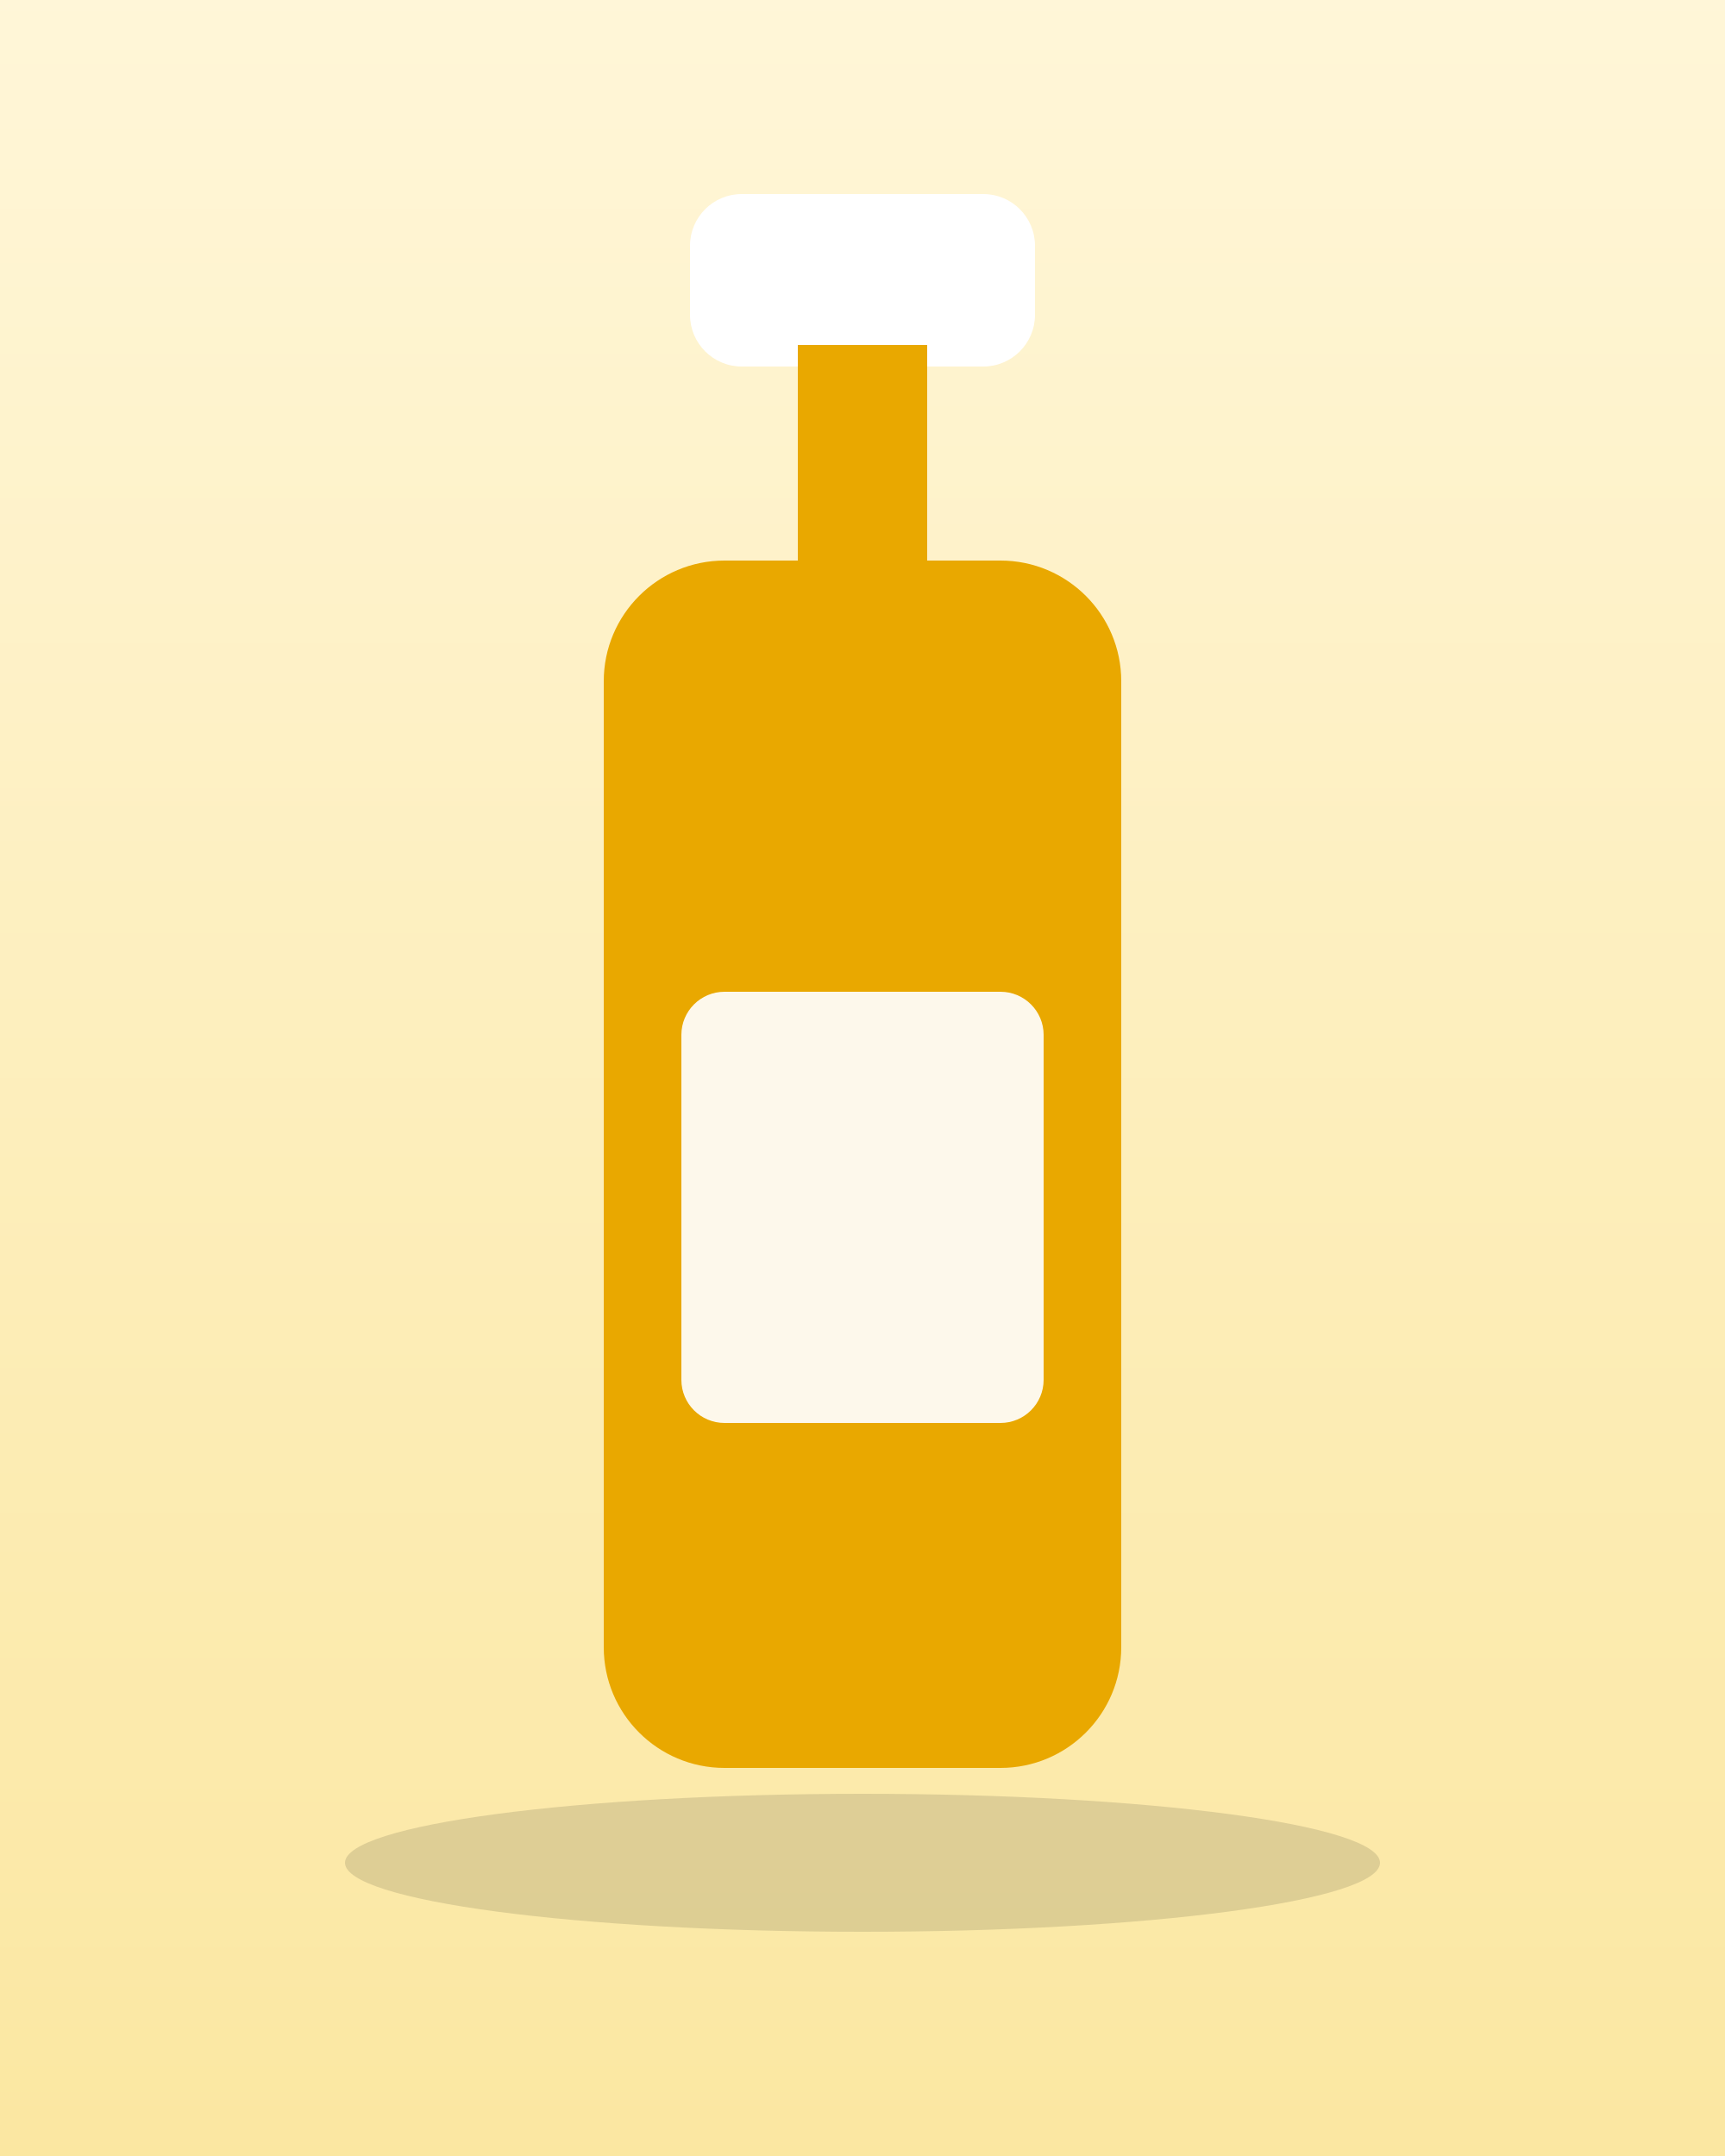
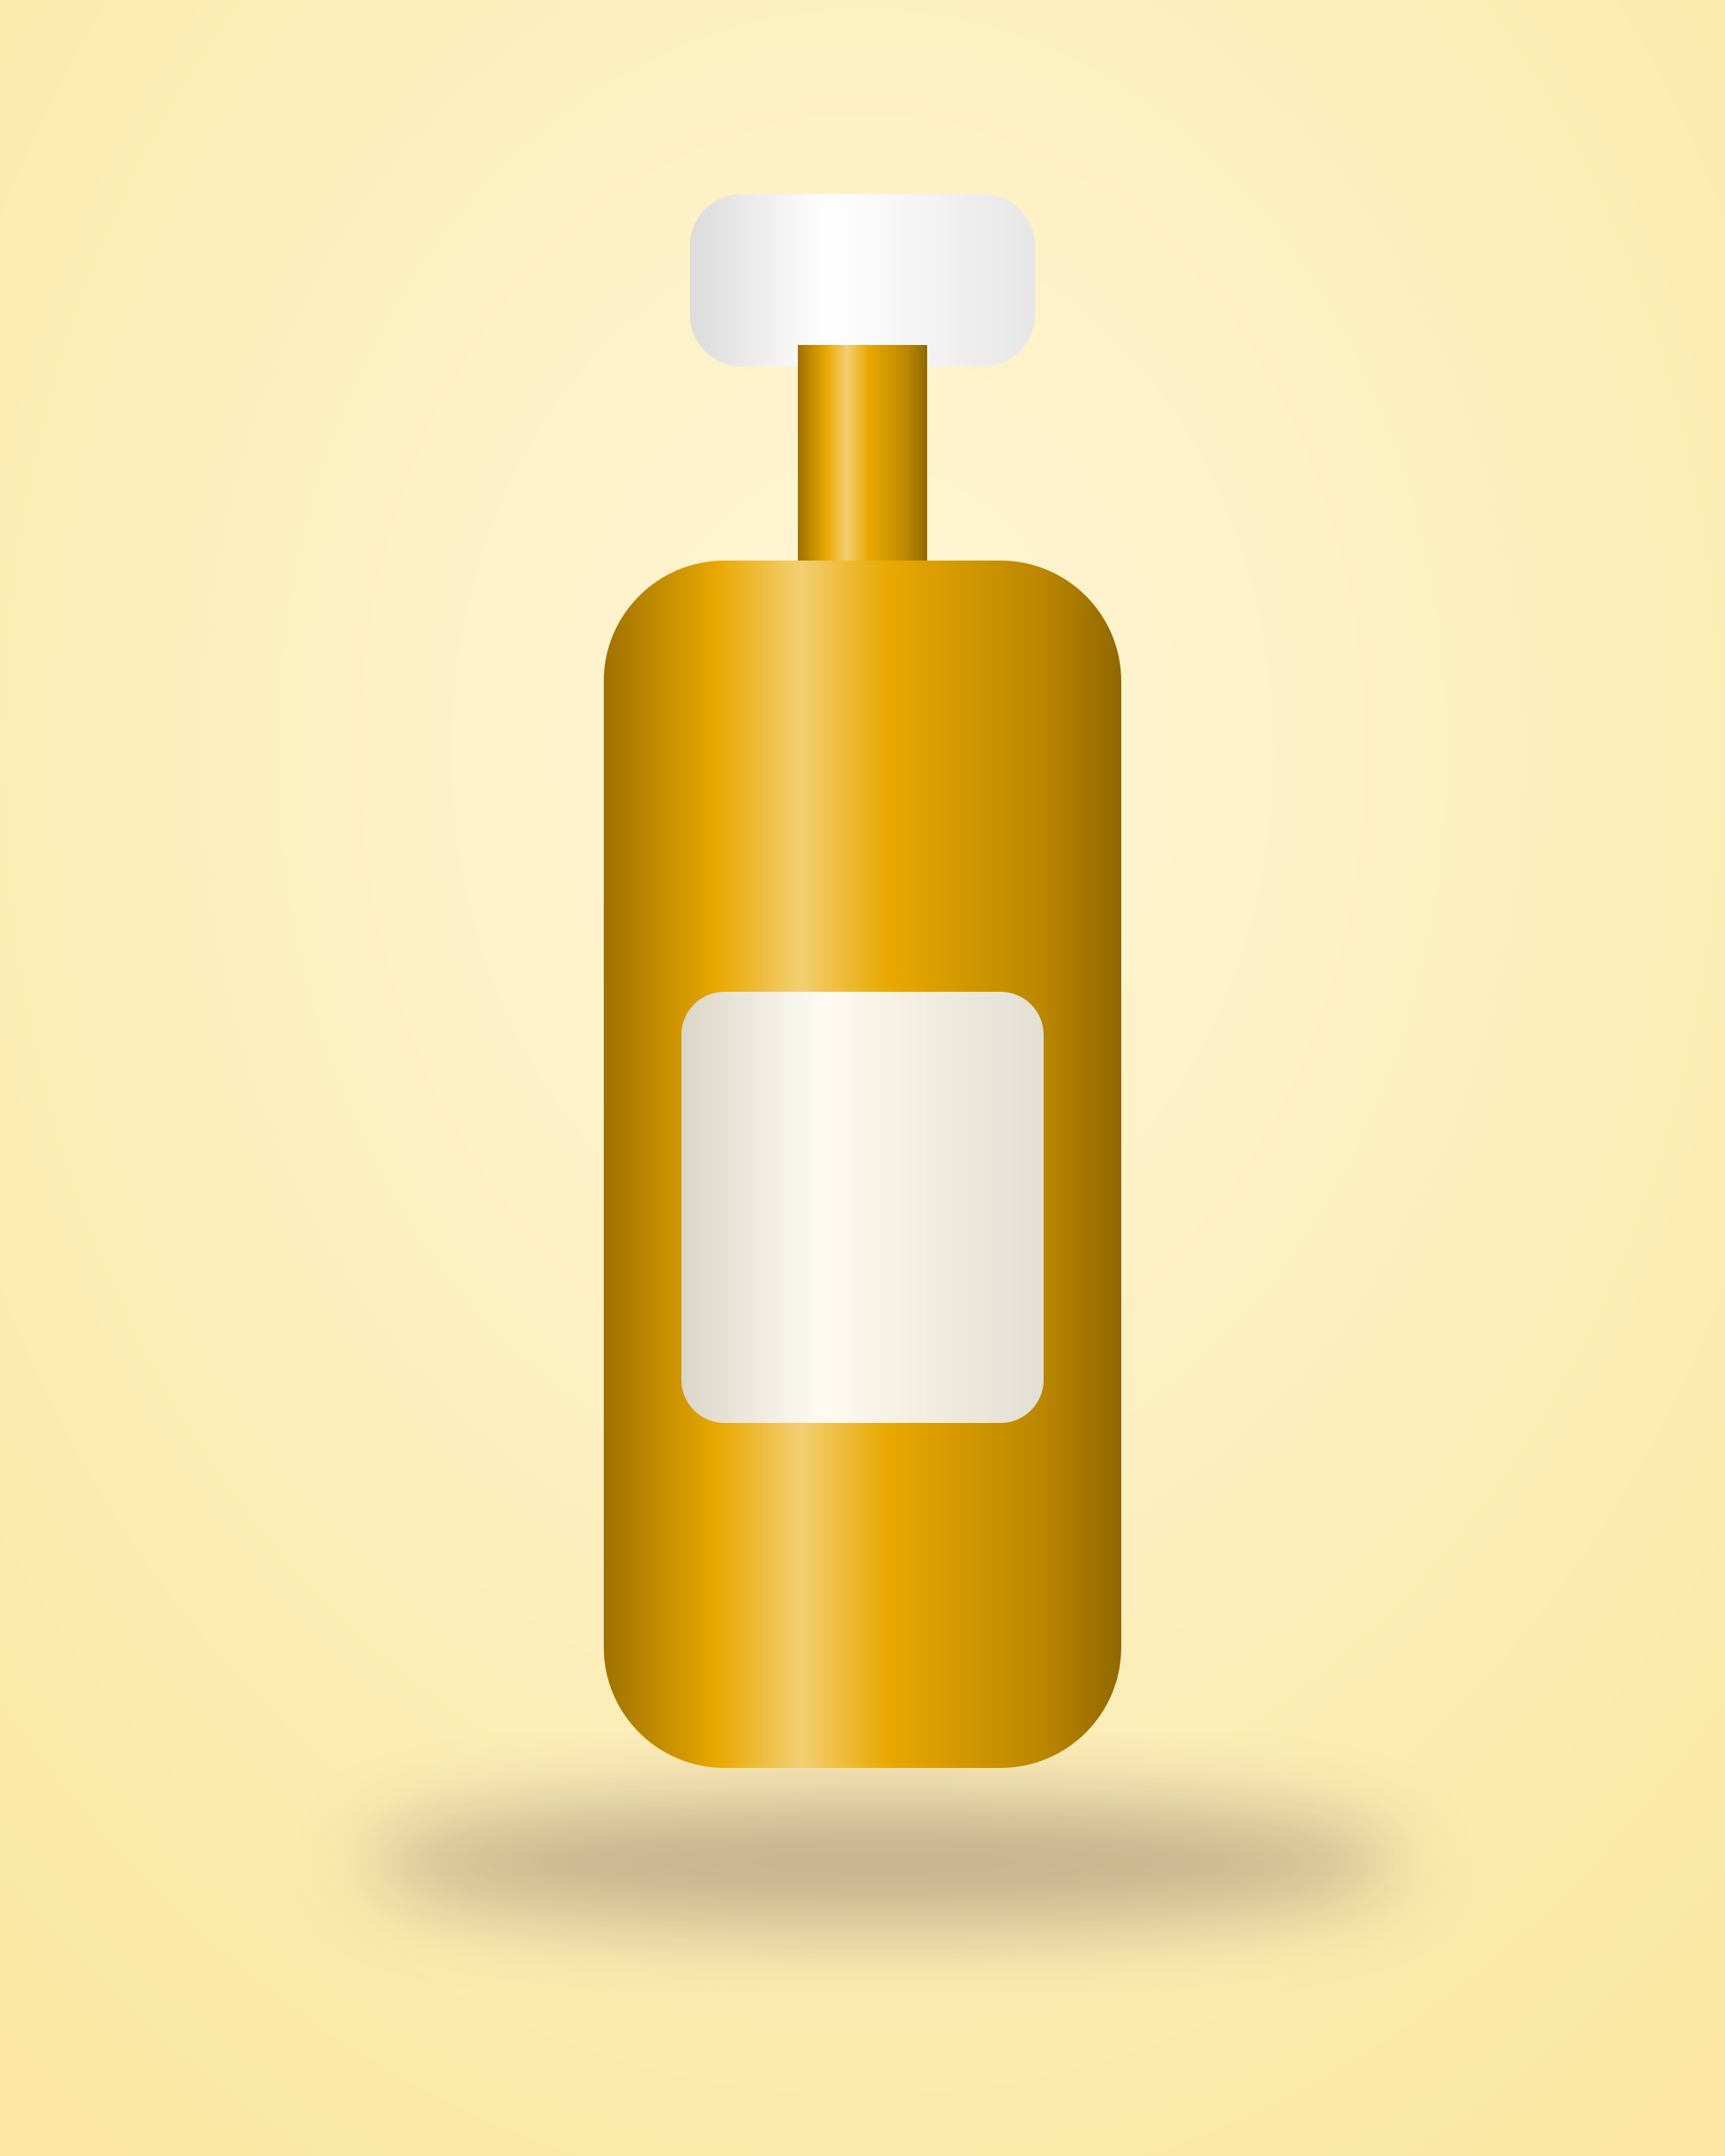
<svg xmlns="http://www.w3.org/2000/svg" viewBox="0 0 400 500">
  <defs>
-     <linearGradient id="g" x1="0" y1="0" x2="0" y2="1">
+     <radialGradient id="g" cx=".5" cy=".35" r=".8">
      <stop offset="0" stop-color="#fff6d8" />
      <stop offset="1" stop-color="#fbe7a1" />
+     </radialGradient>
+     <linearGradient id="m" x1="0" y1="0" x2="1" y2="0">
+       <stop offset="0" stop-color="#9e7200" />
+       <stop offset=".22" stop-color="#e9a800" />
+       <stop offset=".38" stop-color="#f3cf73" />
+       <stop offset=".55" stop-color="#e9a800" />
+       <stop offset=".85" stop-color="#ba8600" />
+       <stop offset="1" stop-color="#906800" />
    </linearGradient>
+     <linearGradient id="l" x1="0" y1="0" x2="1" y2="0">
+       <stop offset="0" stop-color="#dbdbdb" />
+       <stop offset=".4" stop-color="#ffffff" />
+       <stop offset="1" stop-color="#e6e6e6" />
+     </linearGradient>
+     <filter id="b" x="-20%" y="-50%" width="140%" height="200%">
+       <feGaussianBlur stdDeviation="9" />
+     </filter>
  </defs>
  <rect width="400" height="500" fill="url(#g)" />
-   <ellipse cx="200" cy="432" rx="120" ry="16" fill="#000" opacity=".12" />
+   <ellipse cx="205" cy="432" rx="120" ry="15" fill="#3a1428" opacity=".28" filter="url(#b)" />
  <g>
-     <rect x="160" y="45" width="80" height="40" rx="12" fill="#ffffff" />
-     <rect x="185" y="80" width="30" height="55" fill="#e9a800" />
-     <rect x="140" y="130" width="120" height="280" rx="28" fill="#e9a800" />
-     <rect x="158" y="230" width="84" height="100" rx="10" fill="#ffffff" opacity=".92" />
+     <rect x="160" y="45" width="80" height="40" rx="12" fill="url(#l)" />
+     <rect x="185" y="80" width="30" height="55" fill="url(#m)" />
+     <rect x="140" y="130" width="120" height="280" rx="28" fill="url(#m)" />
+     <rect x="158" y="230" width="84" height="100" rx="10" fill="url(#l)" opacity=".92" />
  </g>
</svg>
